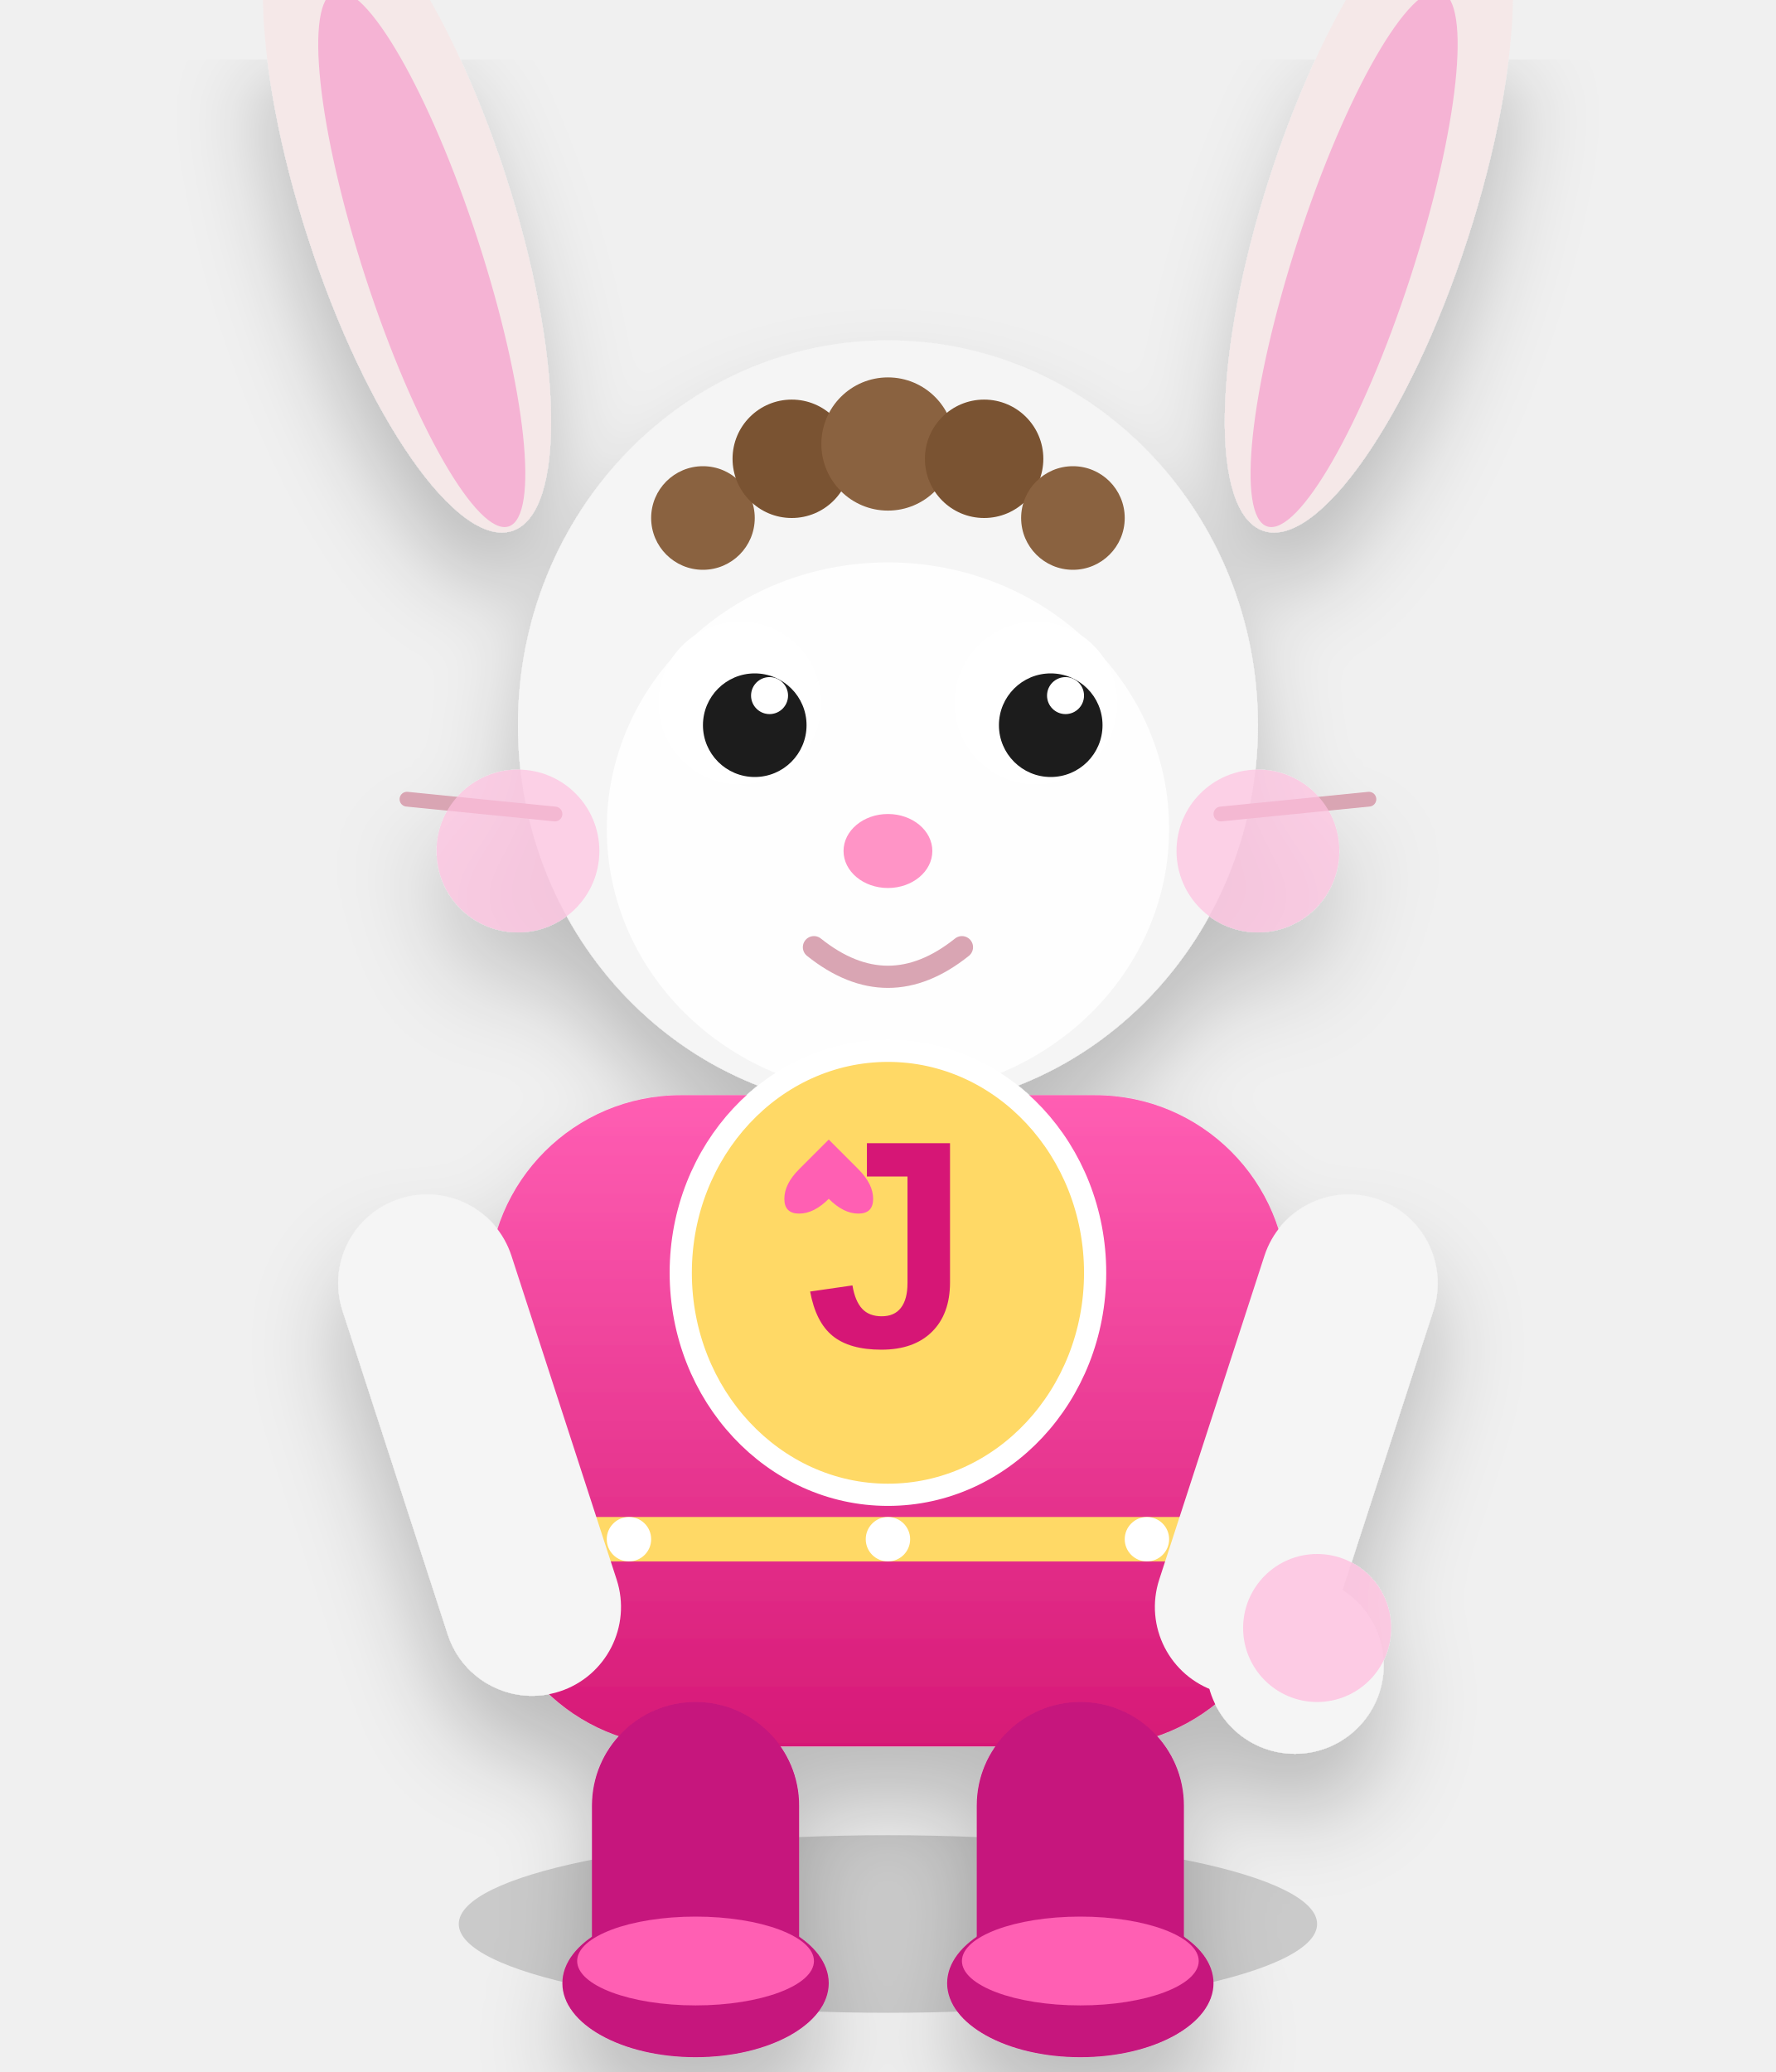
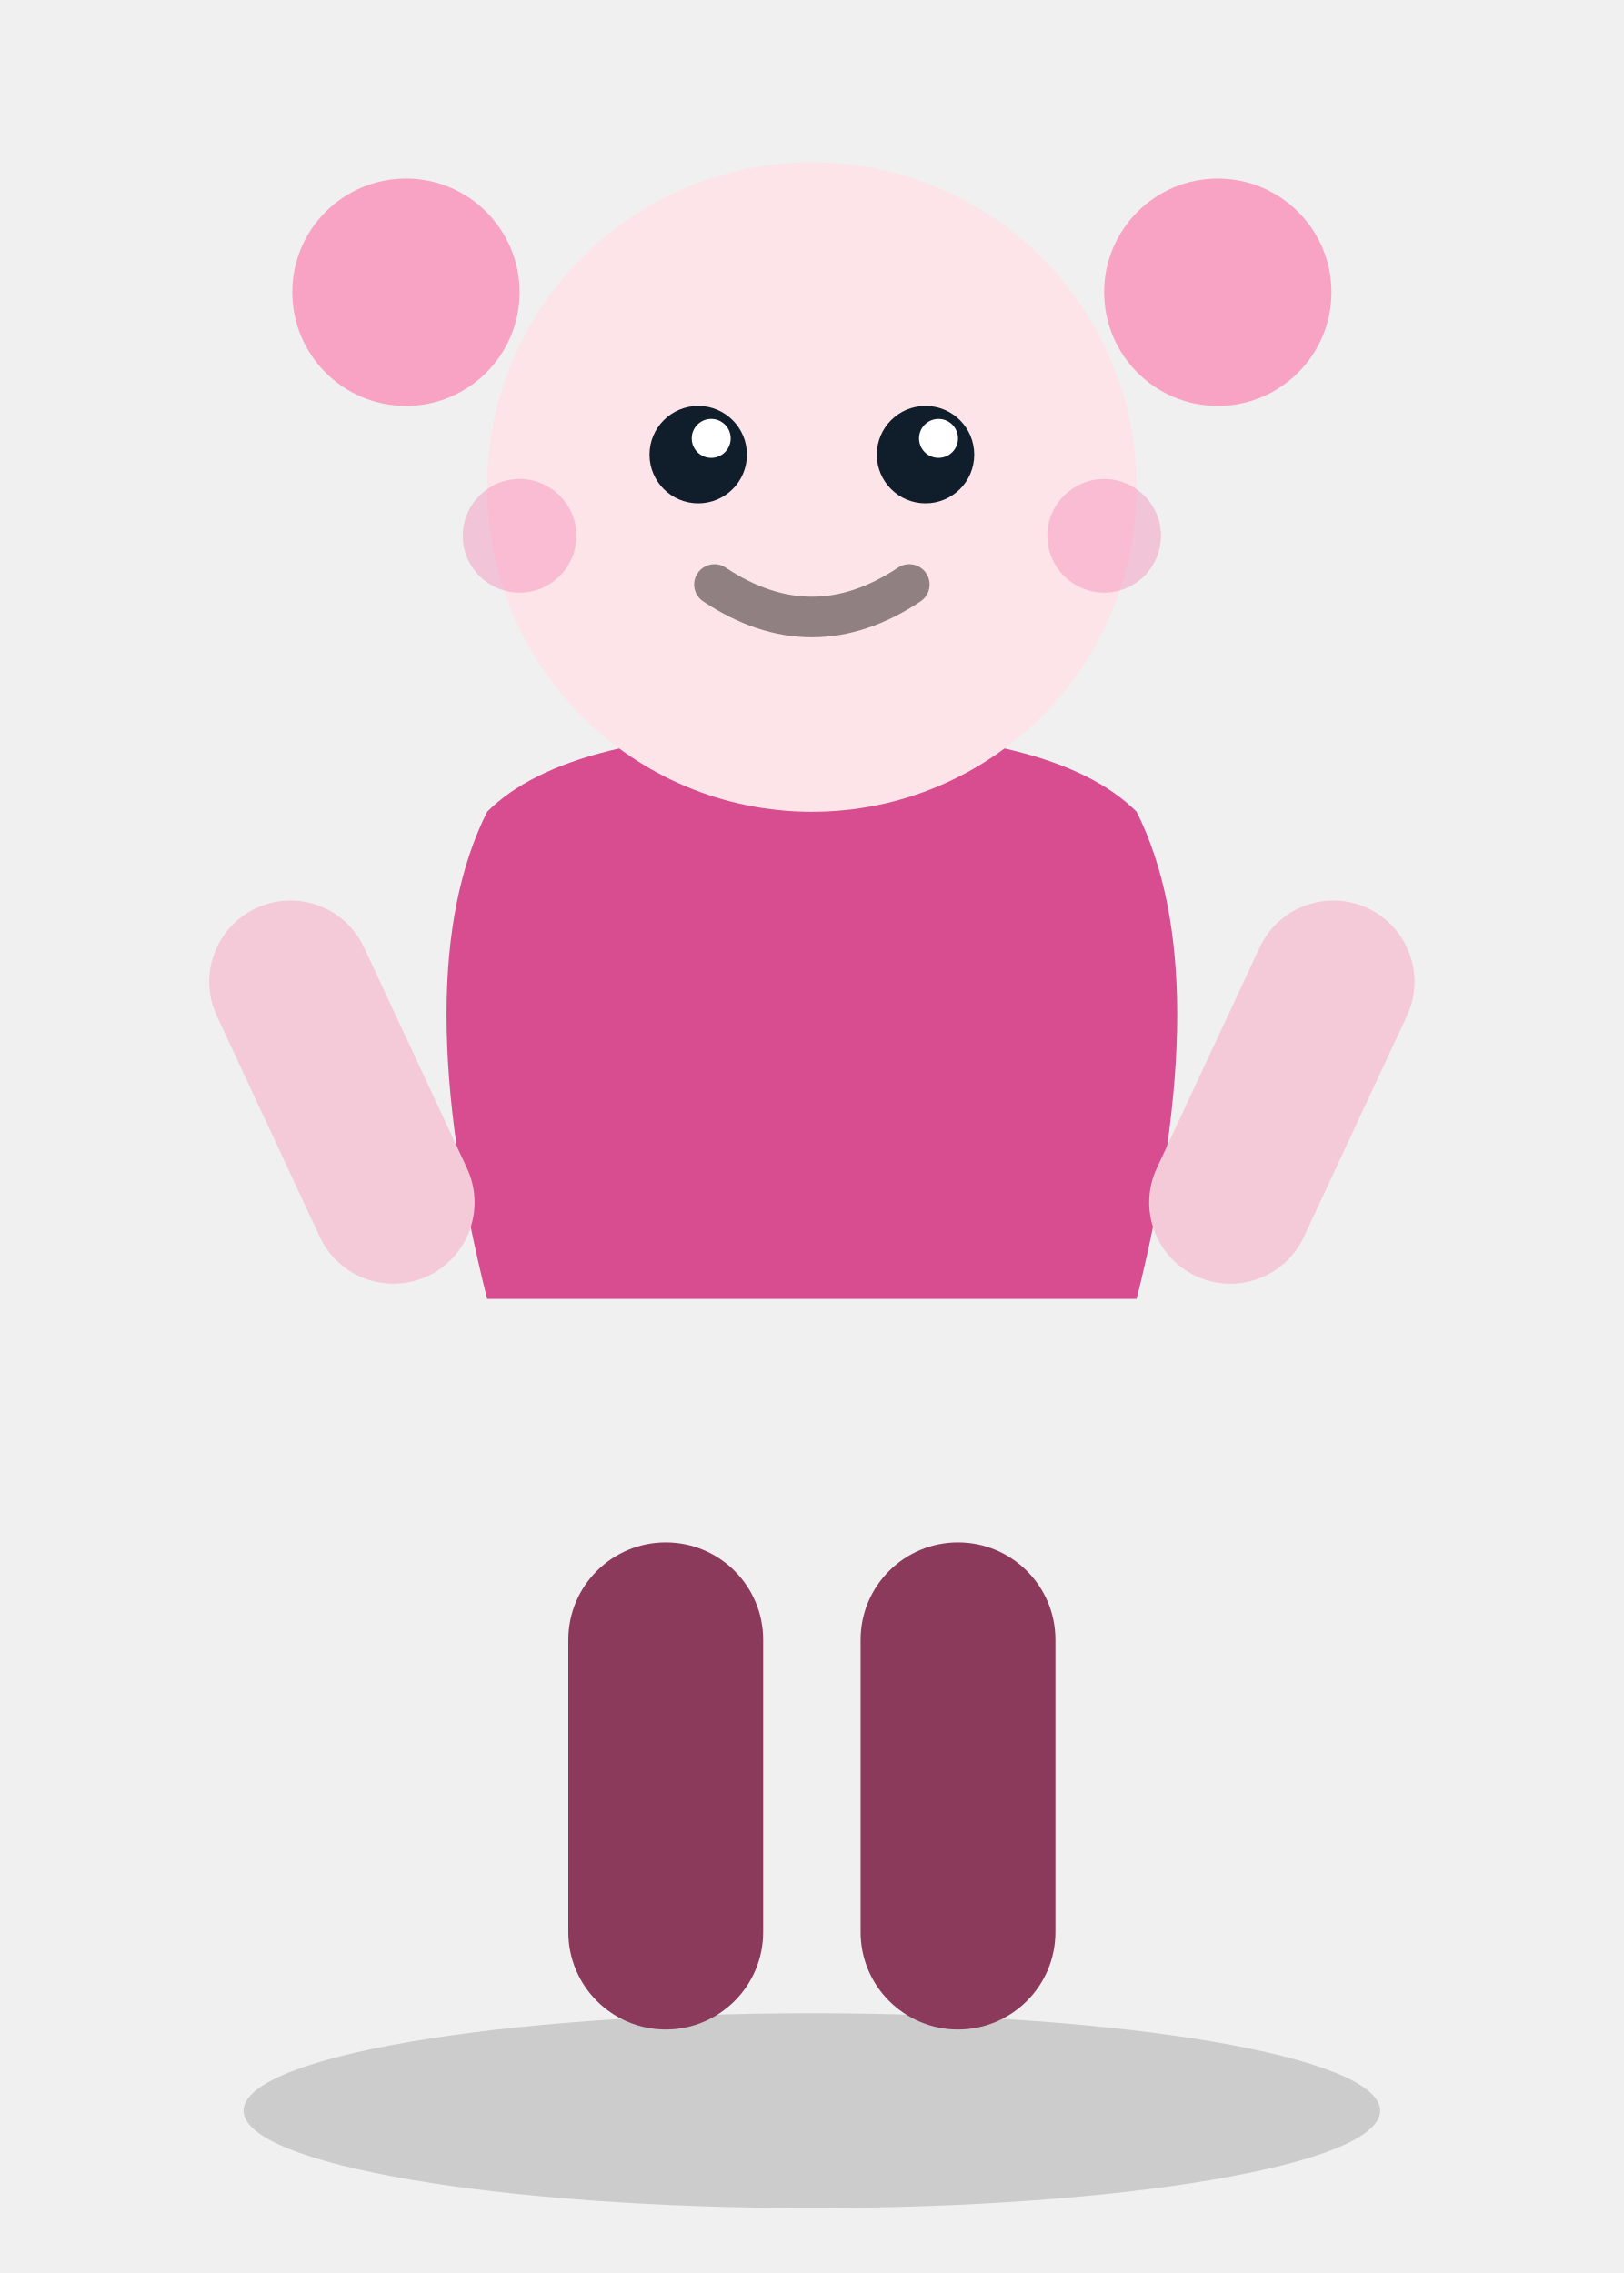
- <svg xmlns="http://www.w3.org/2000/svg" viewBox="0 0 240 280" role="img" aria-labelledby="title">
-   <defs>
-     <filter id="shadow" x="-50%" y="-50%" width="200%" height="200%">
-       <feDropShadow dx="0" dy="8" stdDeviation="6" flood-color="#000000" flood-opacity="0.22" />
-     </filter>
-     <linearGradient id="suitGrad" x1="0%" y1="0%" x2="0%" y2="100%">
-       <stop offset="0%" style="stop-color:#ff5eb3;stop-opacity:1" />
-       <stop offset="100%" style="stop-color:#d61976;stop-opacity:1" />
-     </linearGradient>
-   </defs>
-   <ellipse cx="120" cy="260" rx="58" ry="12" fill="#000000" opacity="0.16" />
-   <g filter="url(#shadow)">
-     <ellipse cx="55" cy="28" rx="14" ry="46" fill="#f5e8e8" transform="rotate(-18 55 28)" />
-     <ellipse cx="57" cy="35" rx="8" ry="38" fill="#f5b3d4" transform="rotate(-18 57 35)" />
-     <ellipse cx="185" cy="28" rx="14" ry="46" fill="#f5e8e8" transform="rotate(18 185 28)" />
-     <ellipse cx="183" cy="35" rx="8" ry="38" fill="#f5b3d4" transform="rotate(18 183 35)" />
-     <ellipse cx="120" cy="98" rx="50" ry="52" fill="#f5f5f5" />
-     <circle cx="95" cy="70" r="7" fill="#8a6240" />
-     <circle cx="107" cy="62" r="8" fill="#7a5230" />
-     <circle cx="120" cy="60" r="9" fill="#8a6240" />
-     <circle cx="133" cy="62" r="8" fill="#7a5230" />
-     <circle cx="145" cy="70" r="7" fill="#8a6240" />
-     <ellipse cx="120" cy="112" rx="38" ry="36" fill="#fefefe" />
-     <circle cx="100" cy="95" r="11" fill="#ffffff" />
-     <circle cx="140" cy="95" r="11" fill="#ffffff" />
-     <circle cx="102" cy="98" r="7" fill="#1a1a1a" />
-     <circle cx="142" cy="98" r="7" fill="#1a1a1a" />
-     <circle cx="104" cy="94" r="2.5" fill="#ffffff" />
-     <circle cx="144" cy="94" r="2.5" fill="#ffffff" />
-     <ellipse cx="120" cy="115" rx="6" ry="5" fill="#ff94c6" />
-     <path d="M 110 128 Q 120 136 130 128" fill="none" stroke="#d9a5b3" stroke-width="3" stroke-linecap="round" />
-     <line x1="75" y1="110" x2="55" y2="108" stroke="#d9a5b3" stroke-width="2" stroke-linecap="round" />
-     <line x1="165" y1="110" x2="185" y2="108" stroke="#d9a5b3" stroke-width="2" stroke-linecap="round" />
-     <circle cx="70" cy="115" r="11" fill="#ffc0e0" opacity="0.7" />
-     <circle cx="170" cy="115" r="11" fill="#ffc0e0" opacity="0.7" />
-     <rect x="66" y="148" width="108" height="88" rx="26" fill="url(#suitGrad)" />
-     <g transform="translate(120, 172)">
-       <ellipse cx="0" cy="0" rx="28" ry="30" fill="#ffd966" stroke="#ffffff" stroke-width="3" />
-       <text x="0" y="10" font-family="Arial, sans-serif" font-size="40" font-weight="900" fill="#d61976" text-anchor="middle">J</text>
-       <path d="M -8 -18 L -8 -18 L -12 -14 Q -14 -12 -14 -10 Q -14 -8 -12 -8 Q -10 -8 -8 -10 Q -6 -8 -4 -8 Q -2 -8 -2 -10 Q -2 -12 -4 -14 Z" fill="#ff5eb3" />
-     </g>
-     <rect x="70" y="205" width="100" height="6" rx="3" fill="#ffd966" />
-     <circle cx="85" cy="208" r="3" fill="#ffffff" />
-     <circle cx="120" cy="208" r="3" fill="#ffffff" />
-     <circle cx="155" cy="208" r="3" fill="#ffffff" />
-     <rect x="42" y="162" width="24" height="70" rx="12" fill="#f5f5f5" transform="rotate(-18 54 162)" />
-     <rect x="174" y="162" width="24" height="70" rx="12" fill="#f5f5f5" transform="rotate(18 186 162)" />
-     <rect x="80" y="230" width="28" height="46" rx="14" fill="#c6187d" />
-     <rect x="132" y="230" width="28" height="46" rx="14" fill="#c6187d" />
-     <ellipse cx="94" cy="268" rx="18" ry="10" fill="#c6187d" />
-     <ellipse cx="94" cy="265" rx="16" ry="6" fill="#ff5eb3" />
-     <ellipse cx="146" cy="268" rx="18" ry="10" fill="#c6187d" />
-     <ellipse cx="146" cy="265" rx="16" ry="6" fill="#ff5eb3" />
-     <circle cx="175" cy="225" r="12" fill="#f5f5f5" />
-     <circle cx="178" cy="220" r="10" fill="#ffc0e0" opacity="0.8" />
+ <svg xmlns="http://www.w3.org/2000/svg" viewBox="0 0 100 140">
+   <ellipse cx="50" cy="130" rx="35" ry="6" fill="rgba(0,0,0,0.15)" />
+   <rect x="35" y="95" width="12" height="30" rx="6" fill="#8b3a5c" />
+   <rect x="53" y="95" width="12" height="30" rx="6" fill="#8b3a5c" />
+   <path d="M 30 50 Q 25 60 30 80 L 70 80 Q 75 60 70 50 Q 65 45 50 45 Q 35 45 30 50" fill="#d84d8f" />
+   <rect x="15" y="55" width="10" height="25" rx="5" fill="#f4c9d8" transform="rotate(-25 20 65)" />
+   <rect x="75" y="55" width="10" height="25" rx="5" fill="#f4c9d8" transform="rotate(25 80 65)" />
+   <circle cx="50" cy="30" r="20" fill="#fce4e8" />
+   <circle cx="25" cy="18" r="7" fill="#f9a3c4" />
+   <circle cx="75" cy="18" r="7" fill="#f9a3c4" />
+   <circle cx="43" cy="28" r="3" fill="#101d2a" />
+   <circle cx="57" cy="28" r="3" fill="#101d2a" />
+   <circle cx="43.8" cy="27" r="1.2" fill="white" />
+   <circle cx="57.8" cy="27" r="1.2" fill="white" />
+   <path d="M 44 36 Q 50 40 56 36" stroke="rgba(74,63,61,0.6)" stroke-width="2.5" fill="none" stroke-linecap="round" />
+   <circle cx="32" cy="33" r="3.5" fill="rgba(243, 93, 159, 0.3)" />
+   <circle cx="68" cy="33" r="3.5" fill="rgba(243, 93, 159, 0.3)" />
+   <g opacity="0" class="power-badge-judy">
+     <circle cx="50" cy="62" r="8" fill="white" stroke="#d84d8f" stroke-width="1.5" />
+     <text x="50" y="67" font-size="12" font-weight="bold" fill="#d84d8f" text-anchor="middle">J</text>
  </g>
</svg>
